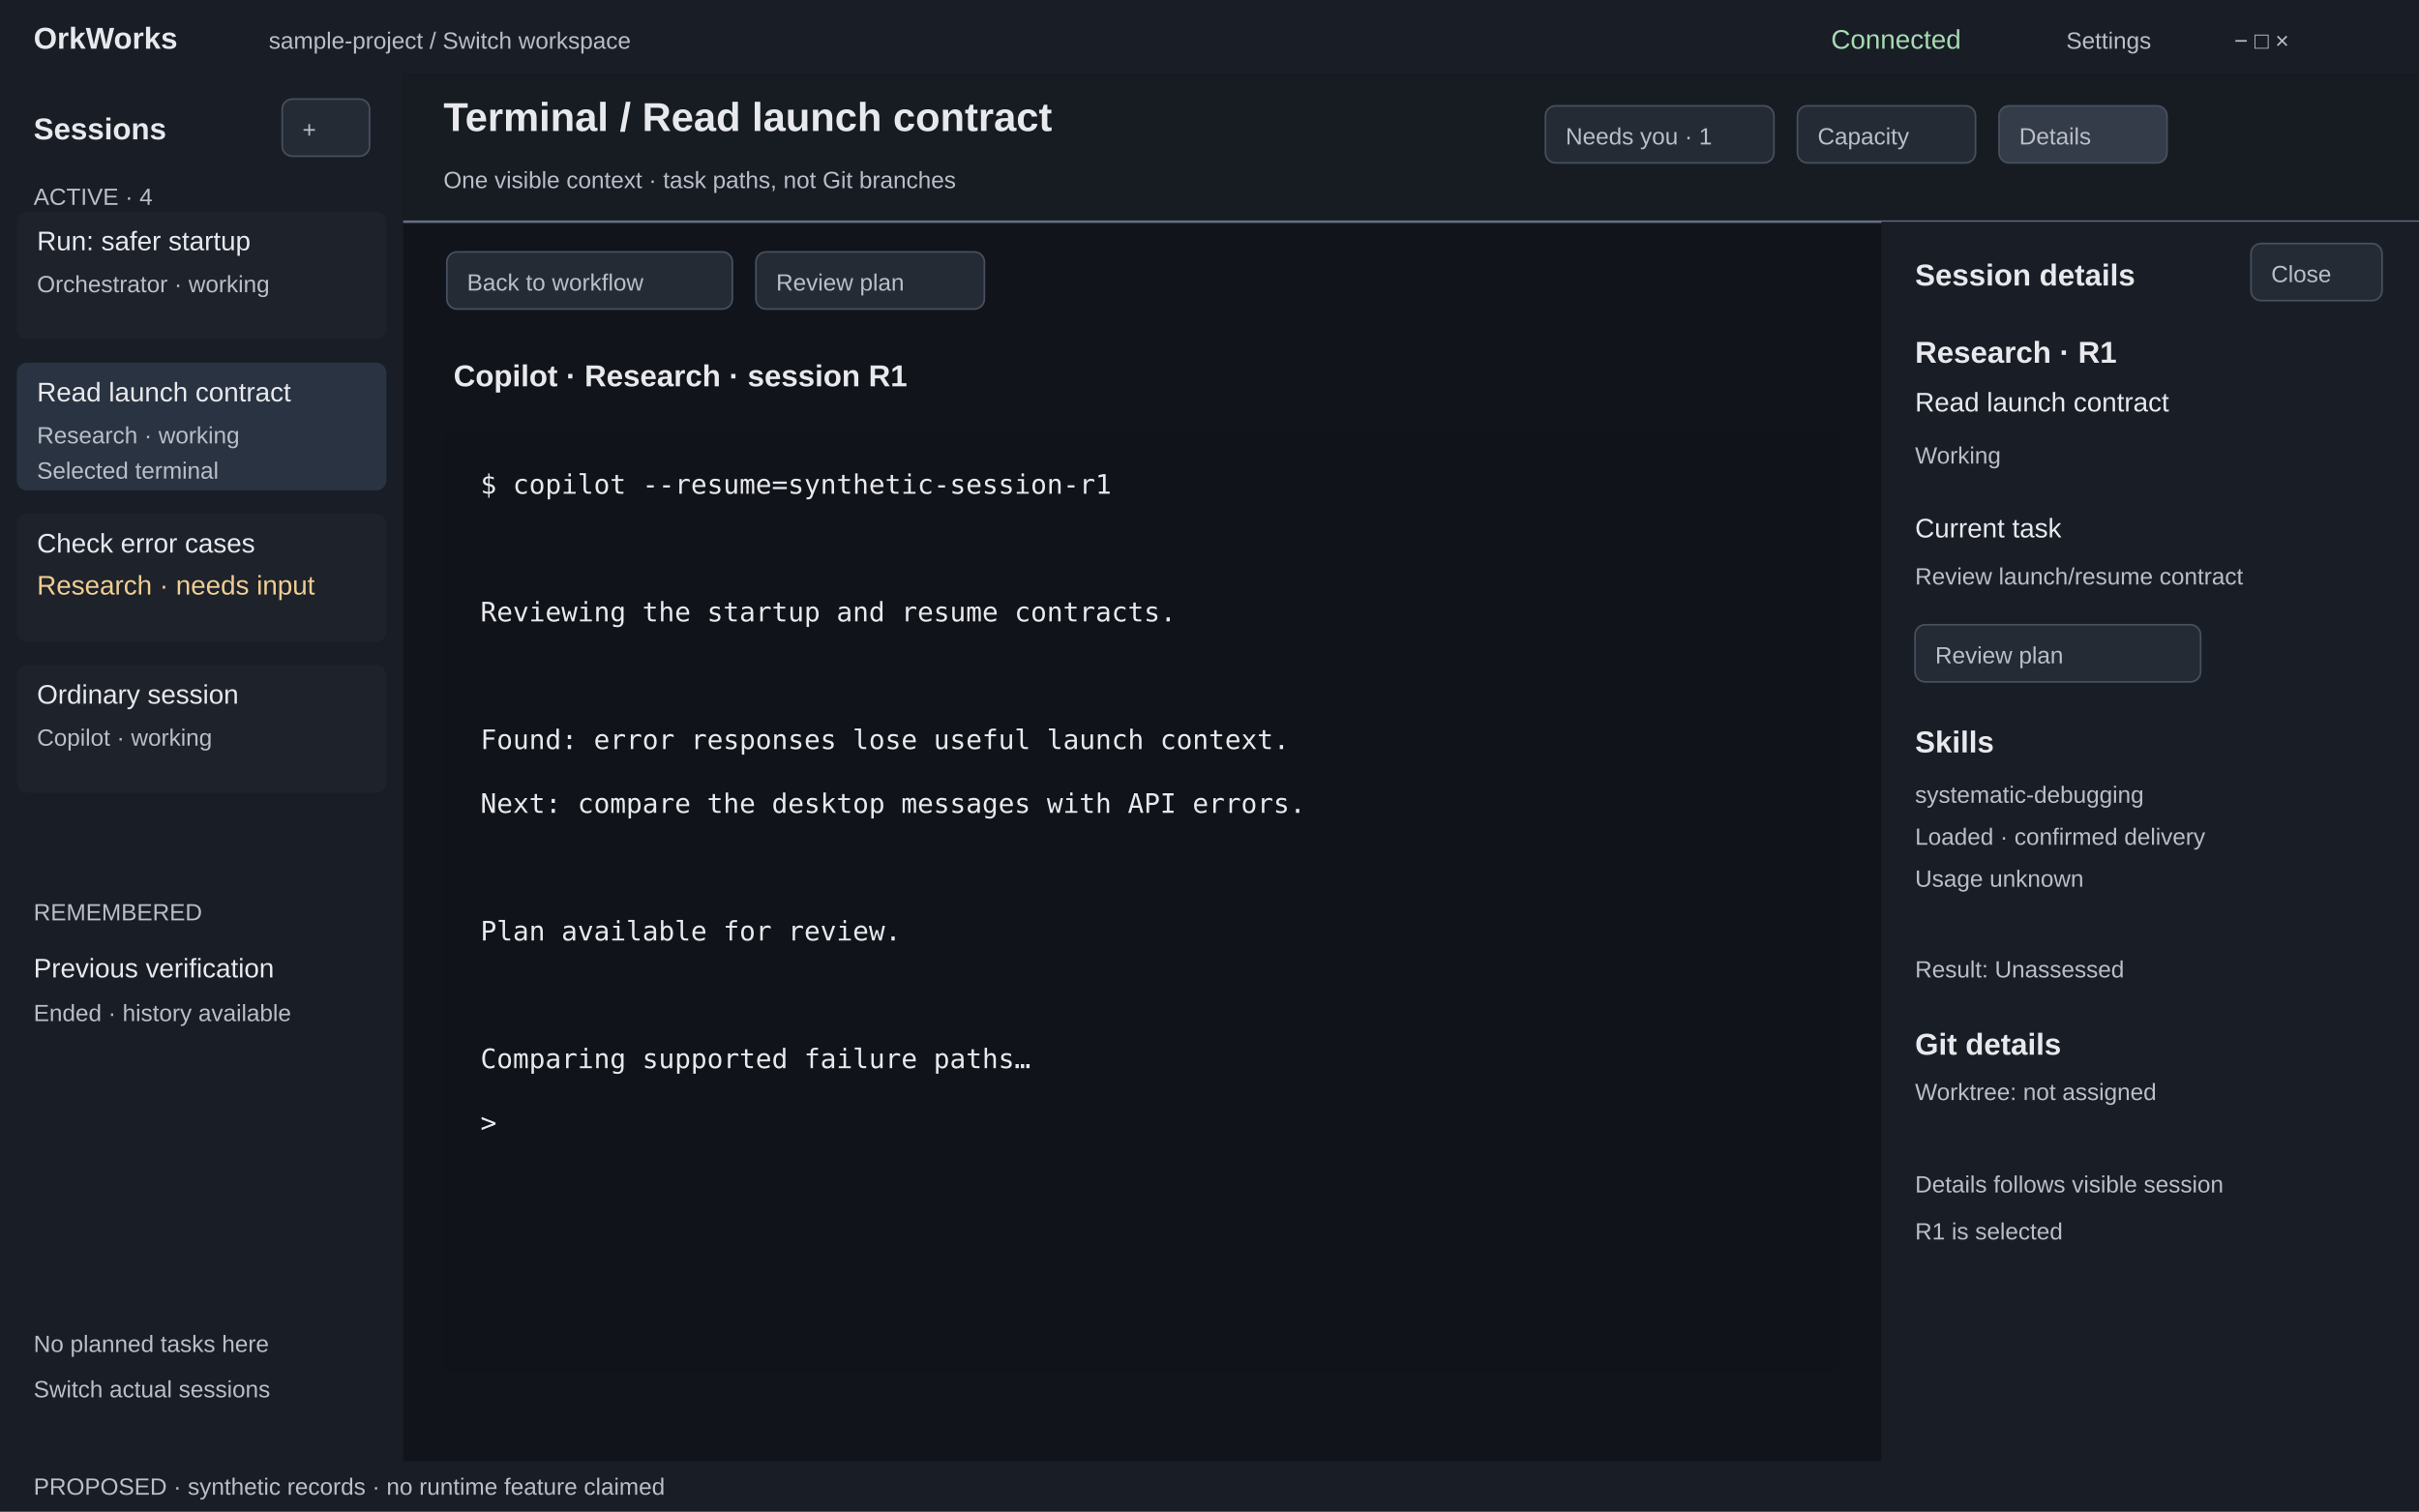
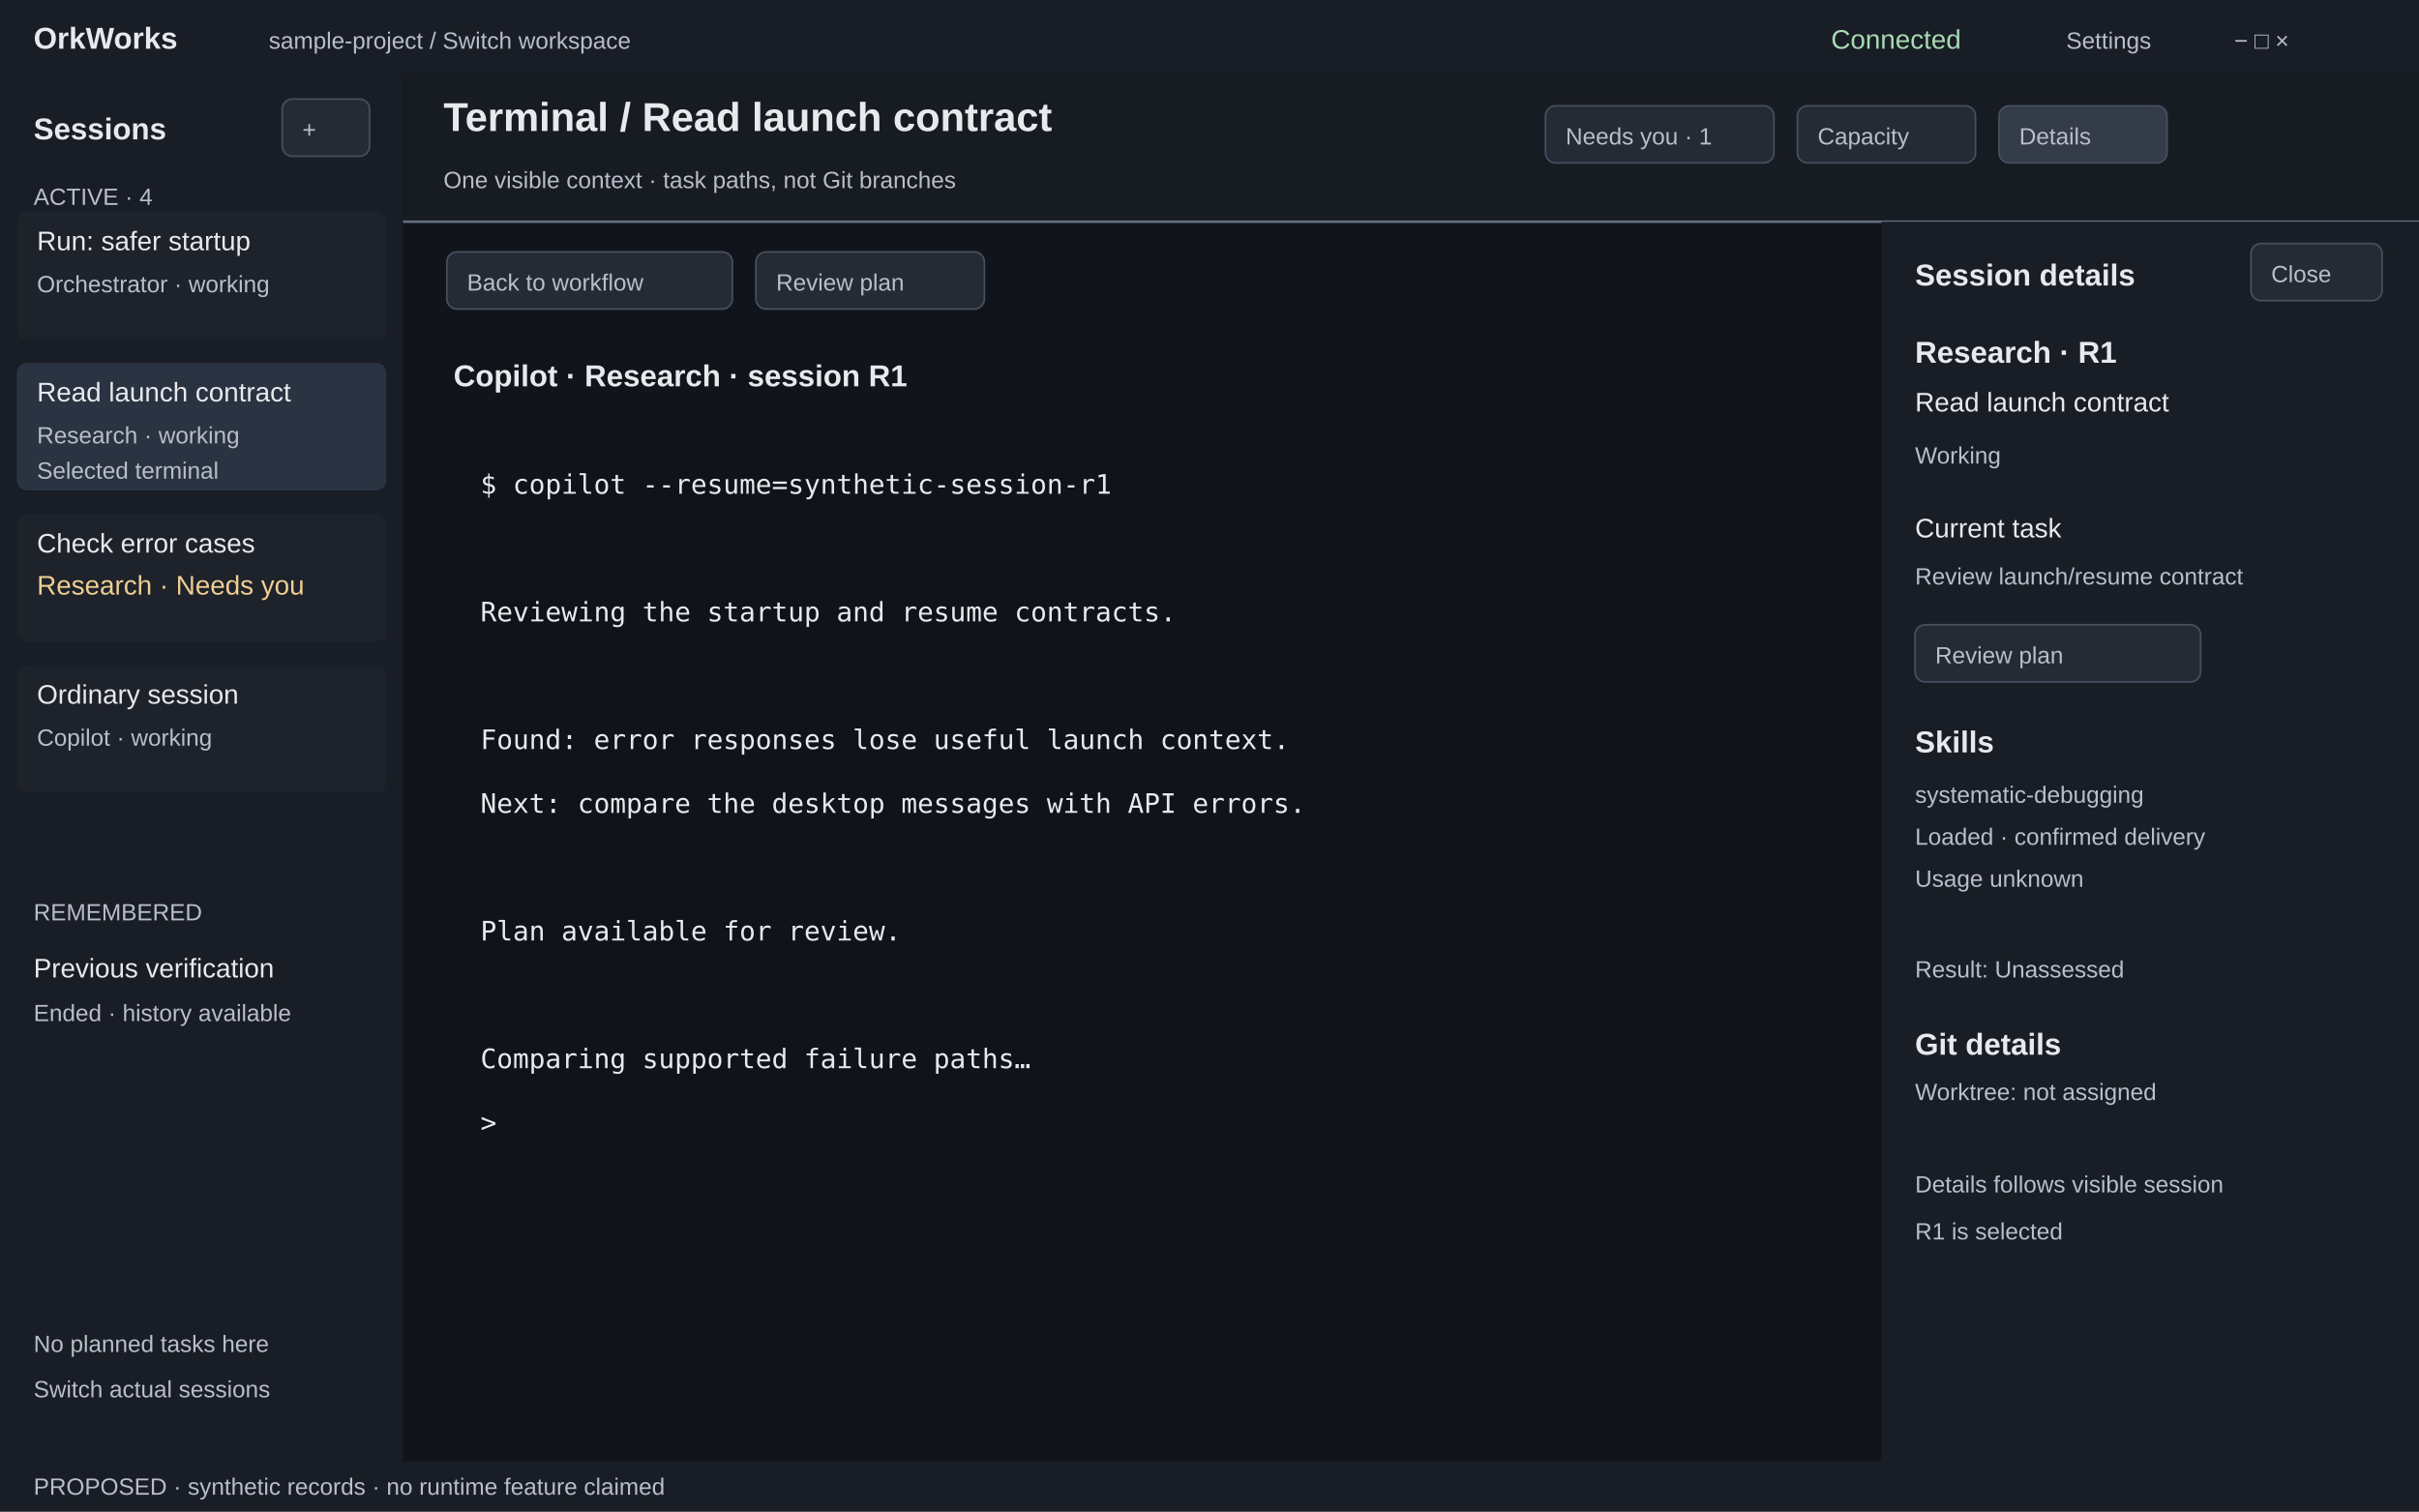
<svg xmlns="http://www.w3.org/2000/svg" width="1440" height="900" viewBox="0 0 1440 900" role="img" aria-labelledby="title desc">
  <style>text{font-family:Arial,Helvetica,sans-serif;fill:#e8e9ed;font-size:16px}.small{font-size:14px;fill:#b9bec8}.title{font-size:24px;font-weight:600}.heading{font-size:18px;font-weight:600}.mono{font-family:monospace;font-size:16px}.green{fill:#a8dab4}.amber{fill:#efce91}.muted{fill:#b9bec8}</style>
  <rect x="0" y="0" width="1440" height="900" rx="0" fill="#11141a" />
  <rect x="0" y="0" width="1440" height="44" rx="0" fill="#191d25" />
  <text x="20" y="29" class="heading">OrkWorks</text>
  <text x="160" y="29" class="small">sample-project  /  Switch workspace</text>
  <text x="1090" y="29" class="green">Connected</text>
  <text x="1230" y="29" class="small">Settings</text>
  <text x="1330" y="29" class="small">−  □  ×</text>
  <rect x="0" y="44" width="240" height="826" rx="0" fill="#191d25" />
  <text x="20" y="83" class="heading">Sessions</text>
  <rect x="168" y="59" width="52" height="34" rx="6" fill="#252b35" stroke="#46505e" />
  <text x="180" y="82" class="small">+</text>
  <text x="20" y="122" class="small">ACTIVE · 4</text>
  <rect x="10" y="126" width="220" height="76" rx="6" fill="#1d222b" />
  <text x="22" y="149" class="">Run: safer startup</text>
  <text x="22" y="174" class="small">Orchestrator · working</text>
  <rect x="10" y="216" width="220" height="76" rx="6" fill="#2a3341" />
  <text x="22" y="239" class="">Read launch contract</text>
  <text x="22" y="264" class="small">Research · working</text>
  <text x="22" y="285" class="small">Selected terminal</text>
  <rect x="10" y="306" width="220" height="76" rx="6" fill="#1d222b" />
  <text x="22" y="329" class="">Check error cases</text>
-   <text x="22" y="354" class="amber">Research · needs input</text>
+   <text x="22" y="354" class="amber">Research · Needs you</text>
  <rect x="10" y="396" width="220" height="76" rx="6" fill="#1d222b" />
  <text x="22" y="419" class="">Ordinary session</text>
  <text x="22" y="444" class="small">Copilot · working</text>
  <text x="20" y="548" class="small">REMEMBERED</text>
  <text x="20" y="582" class="">Previous verification</text>
  <text x="20" y="608" class="small">Ended · history available</text>
  <text x="20" y="805" class="small">No planned tasks here</text>
  <text x="20" y="832" class="small">Switch actual sessions</text>
  <rect x="240" y="44" width="1200" height="88" rx="0" fill="#171b22" />
  <text x="264" y="78" class="title">Terminal / Read launch contract</text>
  <text x="264" y="112" class="small">One visible context · task paths, not Git branches</text>
  <rect x="920" y="63" width="136" height="34" rx="6" fill="#252b35" stroke="#46505e" />
  <text x="932" y="86" class="small">Needs you · 1</text>
  <rect x="1070" y="63" width="106" height="34" rx="6" fill="#252b35" stroke="#46505e" />
  <text x="1082" y="86" class="small">Capacity</text>
  <rect x="1190" y="63" width="100" height="34" rx="6" fill="#343c49" stroke="#46505e" />
  <text x="1202" y="86" class="small">Details</text>
  <path d="M240 132 L1440 132" fill="none" stroke="#647080" stroke-width="1.5" />
  <rect x="1120" y="132" width="320" height="738" rx="0" fill="#191e26" />
  <text x="1140" y="170" class="heading">Session details</text>
  <rect x="1340" y="145" width="78" height="34" rx="6" fill="#252b35" stroke="#46505e" />
  <text x="1352" y="168" class="small">Close</text>
  <text x="1140" y="216" class="heading">Research · R1</text>
  <text x="1140" y="245" class="">Read launch contract</text>
  <text x="1140" y="276" class="small">Working</text>
  <text x="1140" y="320" class="">Current task</text>
  <text x="1140" y="348" class="small">Review launch/resume contract</text>
  <rect x="1140" y="372" width="170" height="34" rx="6" fill="#252b35" stroke="#46505e" />
  <text x="1152" y="395" class="small">Review plan</text>
  <text x="1140" y="448" class="heading">Skills</text>
  <text x="1140" y="478" class="small">systematic-debugging</text>
  <text x="1140" y="503" class="small">Loaded · confirmed delivery</text>
  <text x="1140" y="528" class="small">Usage unknown</text>
  <text x="1140" y="582" class="small">Result: Unassessed</text>
  <text x="1140" y="628" class="heading">Git details</text>
  <text x="1140" y="655" class="small">Worktree: not assigned</text>
  <text x="1140" y="710" class="small">Details follows visible session</text>
  <text x="1140" y="738" class="small">R1 is selected</text>
  <rect x="0" y="870" width="1440" height="30" rx="0" fill="#191d25" />
  <text x="20" y="890" class="small">PROPOSED · synthetic records · no runtime feature claimed</text>
  <rect x="266" y="150" width="170" height="34" rx="6" fill="#252b35" stroke="#46505e" />
  <text x="278" y="173" class="small">Back to workflow</text>
  <rect x="450" y="150" width="136" height="34" rx="6" fill="#252b35" stroke="#46505e" />
  <text x="462" y="173" class="small">Review plan</text>
  <text x="270" y="230" class="heading">Copilot · Research · session R1</text>
  <rect x="264" y="257" width="832" height="560" rx="6" fill="#101319" />
  <text x="286" y="294" class="mono">$ copilot --resume=synthetic-session-r1</text>
  <text x="286" y="332" class="mono" />
  <text x="286" y="370" class="mono">Reviewing the startup and resume contracts.</text>
  <text x="286" y="408" class="mono" />
  <text x="286" y="446" class="mono">Found: error responses lose useful launch context.</text>
  <text x="286" y="484" class="mono">Next: compare the desktop messages with API errors.</text>
  <text x="286" y="522" class="mono" />
  <text x="286" y="560" class="mono">Plan available for review.</text>
  <text x="286" y="598" class="mono" />
  <text x="286" y="636" class="mono">Comparing supported failure paths…</text>
  <text x="286" y="674" class="mono">&gt; </text>
</svg>
